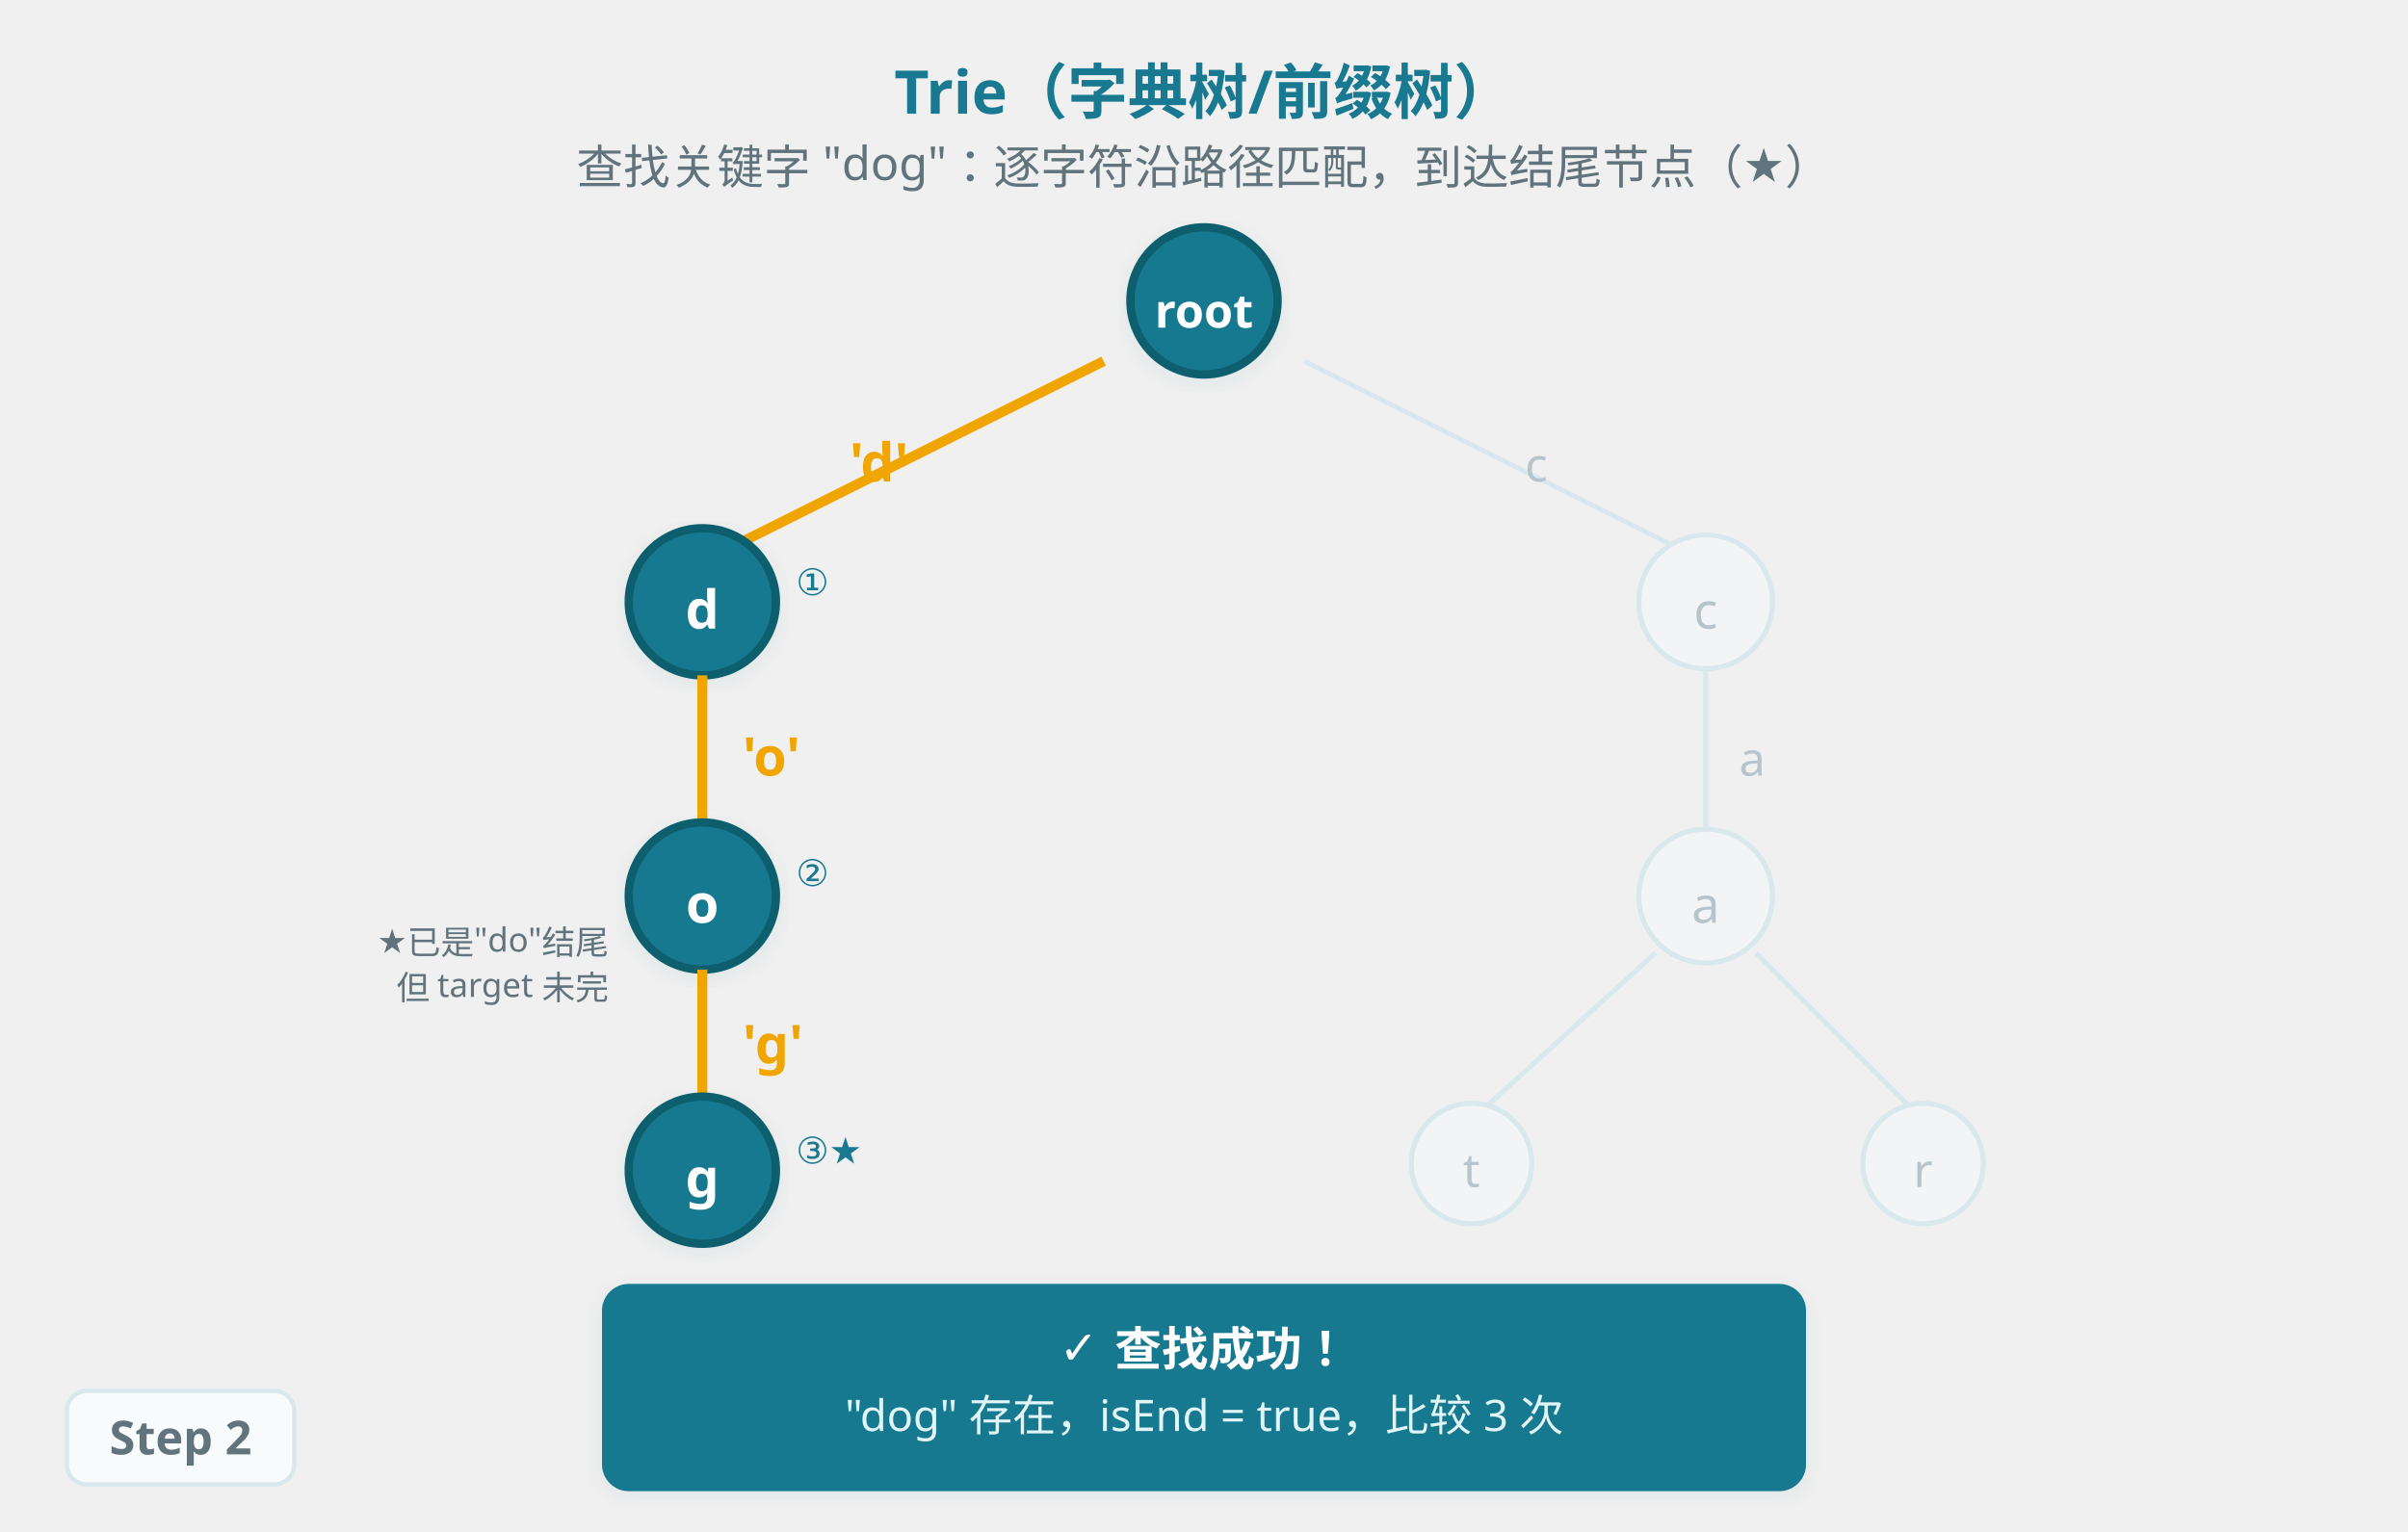
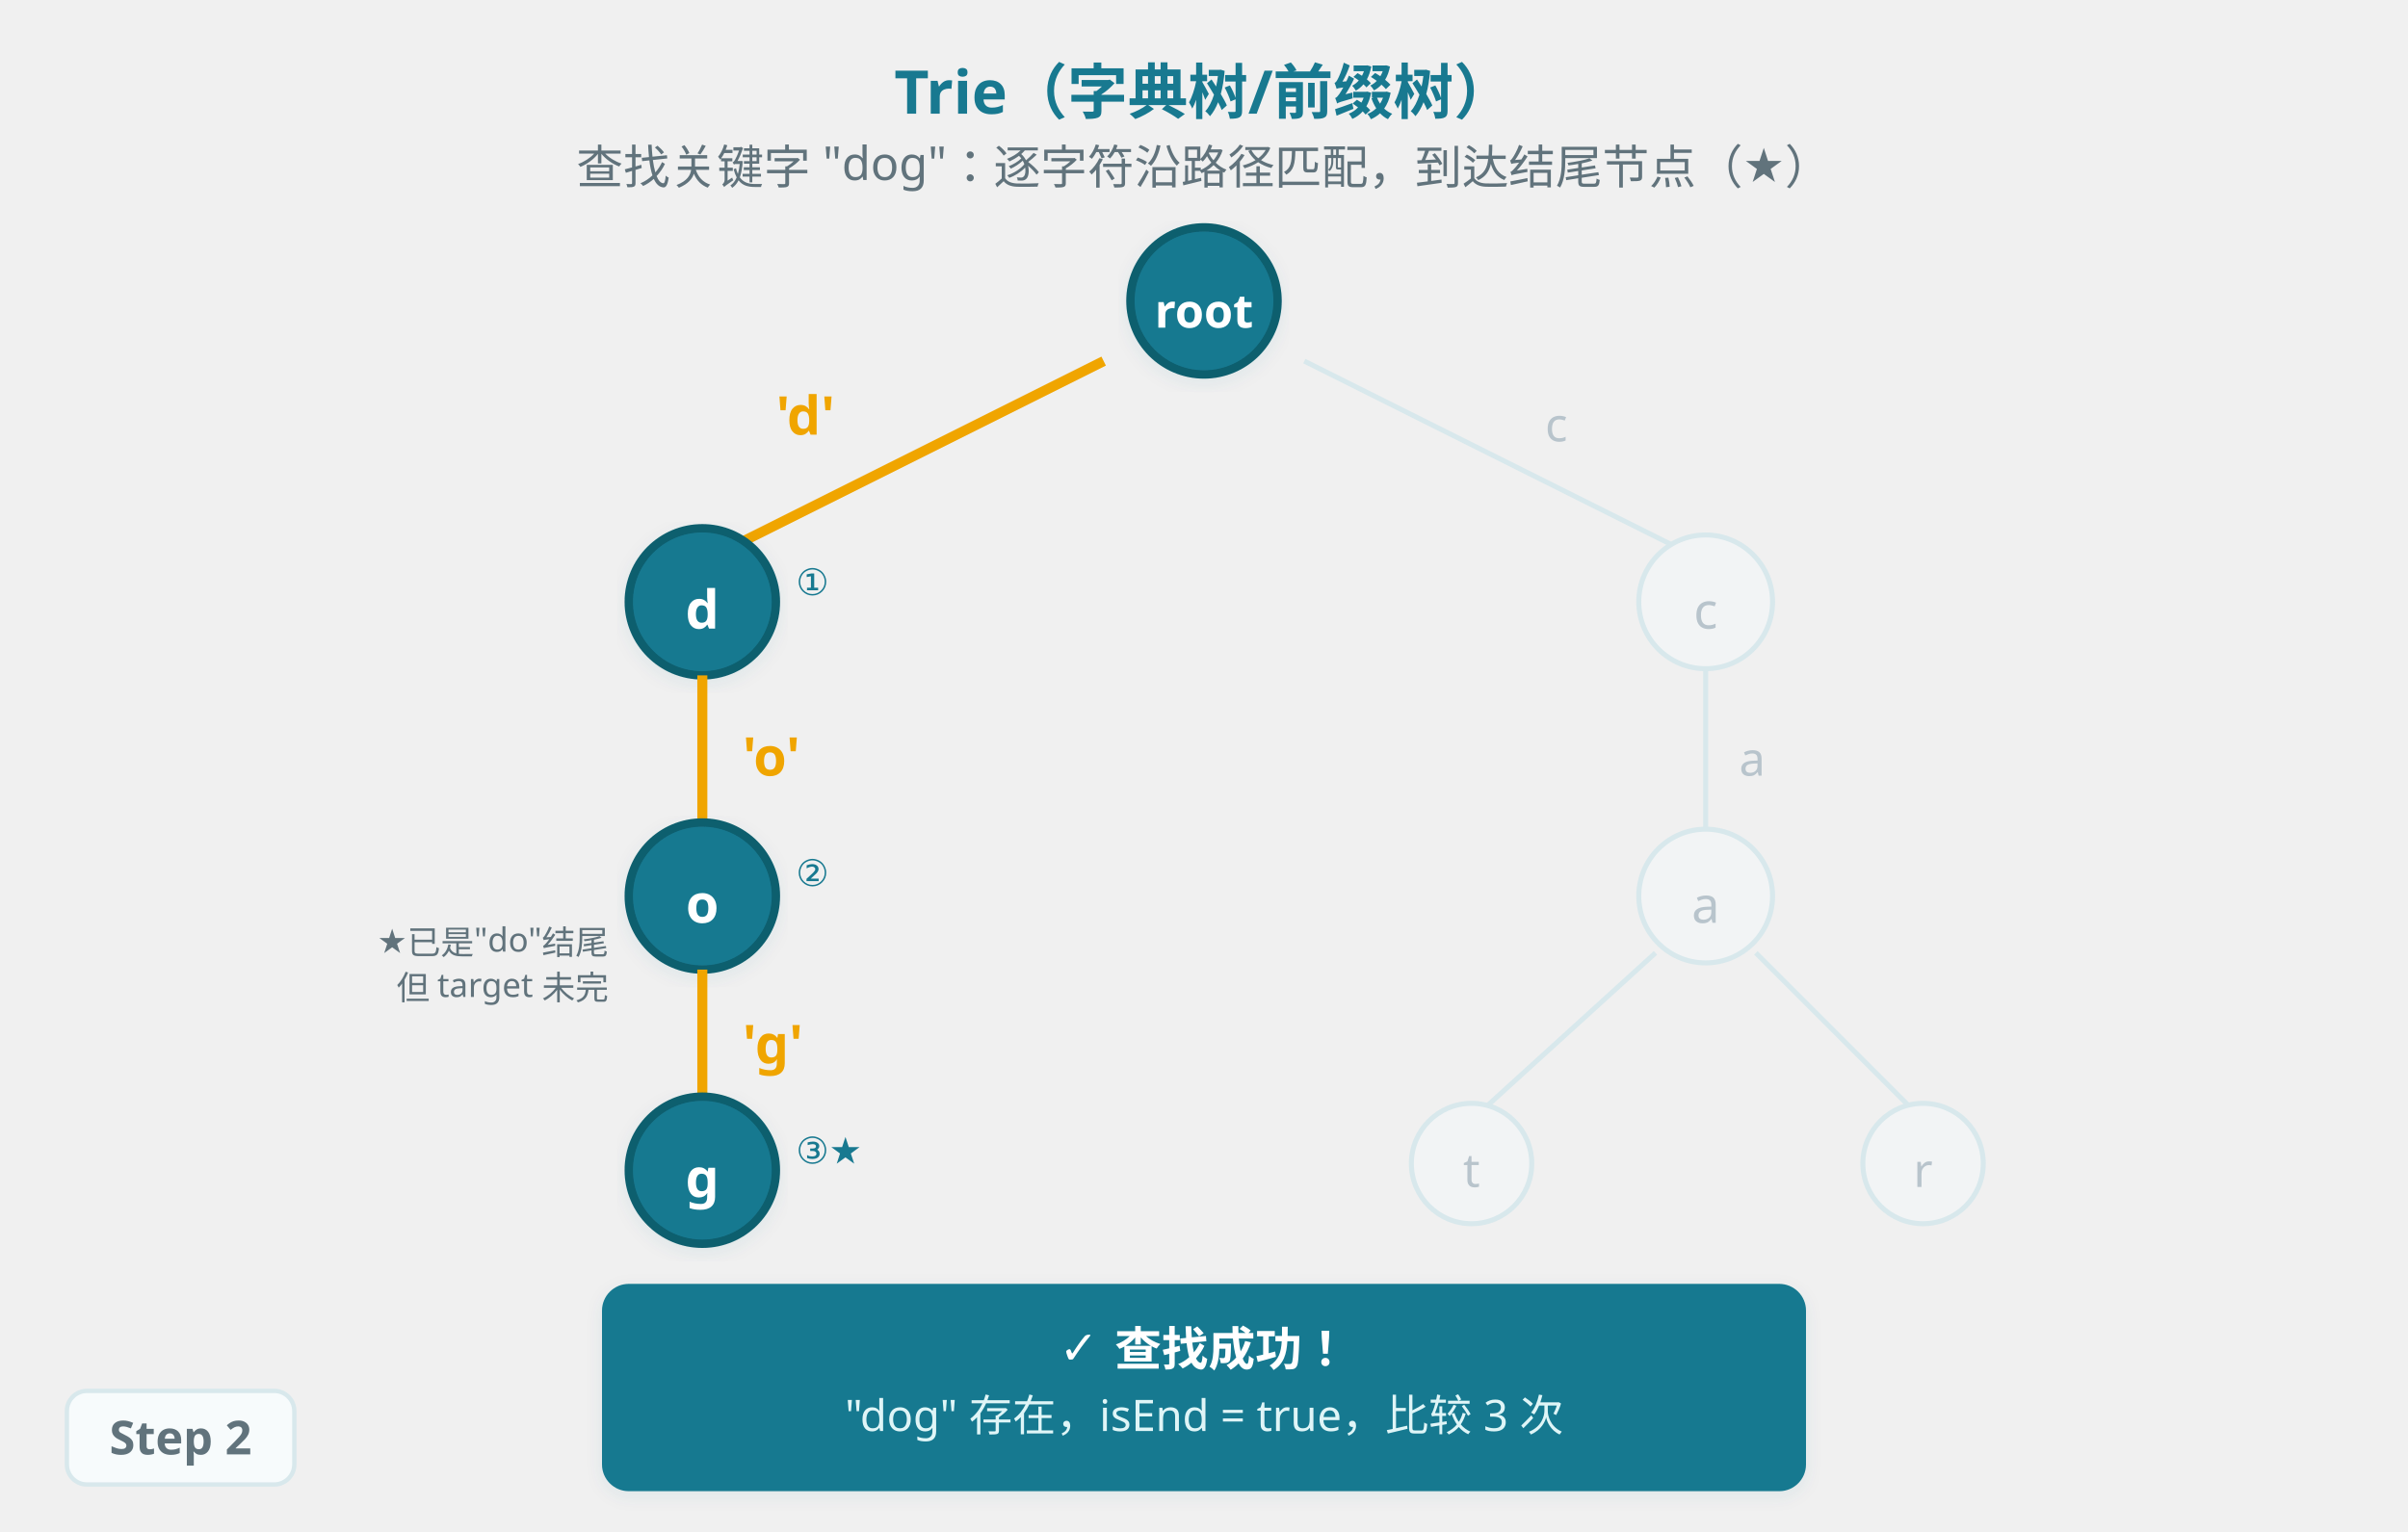
<svg xmlns="http://www.w3.org/2000/svg" viewBox="0 0 720 458" role="img" aria-label="Trie步骤2 - 查找dog">
  <defs>
    <filter id="sh" x="-8%" y="-8%" width="116%" height="120%">
      <feDropShadow dx="0" dy="1.5" stdDeviation="2.5" flood-color="#187990" flood-opacity=".08" />
    </filter>
  </defs>
  <text x="360" y="34" text-anchor="middle" font-family="'Microsoft YaHei',sans-serif" font-size="18" font-weight="700" fill="#187990">Trie（字典树/前缀树）</text>
  <text x="360" y="55" text-anchor="middle" font-family="'Microsoft YaHei',sans-serif" font-size="14" fill="#61737c">查找关键字 "dog"：逐字符沿路径匹配，到达结尾节点（★）</text>
  <circle cx="360" cy="90" r="22" fill="#187990" stroke="#0d5e6e" stroke-width="2.5" filter="url(#sh)" />
  <text x="360" y="98" text-anchor="middle" font-family="'Microsoft YaHei',sans-serif" font-size="14" font-weight="700" fill="#fff">root</text>
  <line x1="330" y1="108" x2="210" y2="168" stroke="#f0a500" stroke-width="3" />
-   <text x="254" y="144" font-family="'Microsoft YaHei',sans-serif" font-size="16" font-weight="700" fill="#f0a500">'d'</text>
+   <text x="232" y="130" font-family="'Microsoft YaHei',sans-serif" font-size="16" font-weight="700" fill="#f0a500">'d'</text>
  <line x1="390" y1="108" x2="510" y2="168" stroke="#d8e8ec" stroke-width="1.5" />
-   <text x="456" y="144" font-family="'Microsoft YaHei',sans-serif" font-size="14" fill="#b8c4cc">c</text>
+   <text x="462" y="132" font-family="'Microsoft YaHei',sans-serif" font-size="14" fill="#b8c4cc">c</text>
  <circle cx="210" cy="180" r="22" fill="#187990" stroke="#0d5e6e" stroke-width="2.5" filter="url(#sh)" />
  <text x="210" y="188" text-anchor="middle" font-family="'Microsoft YaHei',sans-serif" font-size="16" font-weight="700" fill="#fff">d</text>
  <text x="238" y="178" font-family="'Microsoft YaHei',sans-serif" font-size="11" fill="#187990">①</text>
  <circle cx="510" cy="180" r="20" fill="#f2f4f5" stroke="#d8e8ec" stroke-width="1.5" />
  <text x="510" y="188" text-anchor="middle" font-family="'Microsoft YaHei',sans-serif" font-size="15" fill="#b8c4cc">c</text>
  <line x1="210" y1="202" x2="210" y2="255" stroke="#f0a500" stroke-width="3" />
  <text x="222" y="232" font-family="'Microsoft YaHei',sans-serif" font-size="16" font-weight="700" fill="#f0a500">'o'</text>
  <line x1="510" y1="200" x2="510" y2="255" stroke="#d8e8ec" stroke-width="1.5" />
  <text x="520" y="232" font-family="'Microsoft YaHei',sans-serif" font-size="14" fill="#b8c4cc">a</text>
  <circle cx="210" cy="268" r="22" fill="#187990" stroke="#0d5e6e" stroke-width="2.5" filter="url(#sh)" />
  <text x="210" y="276" text-anchor="middle" font-family="'Microsoft YaHei',sans-serif" font-size="16" font-weight="700" fill="#fff">o</text>
  <text x="238" y="265" font-family="'Microsoft YaHei',sans-serif" font-size="11" fill="#187990">②</text>
  <text x="182" y="285" text-anchor="end" font-family="'Microsoft YaHei',sans-serif" font-size="10" fill="#61737c">★已是"do"结尾</text>
  <text x="182" y="299" text-anchor="end" font-family="'Microsoft YaHei',sans-serif" font-size="10" fill="#61737c">但 target 未完</text>
  <circle cx="510" cy="268" r="20" fill="#f2f4f5" stroke="#d8e8ec" stroke-width="1.5" />
  <text x="510" y="276" text-anchor="middle" font-family="'Microsoft YaHei',sans-serif" font-size="15" fill="#b8c4cc">a</text>
  <line x1="210" y1="290" x2="210" y2="338" stroke="#f0a500" stroke-width="3" />
  <text x="222" y="318" font-family="'Microsoft YaHei',sans-serif" font-size="16" font-weight="700" fill="#f0a500">'g'</text>
  <line x1="495" y1="285" x2="440" y2="335" stroke="#d8e8ec" stroke-width="1.5" />
  <line x1="525" y1="285" x2="575" y2="335" stroke="#d8e8ec" stroke-width="1.5" />
  <circle cx="210" cy="350" r="22" fill="#187990" stroke="#0d5e6e" stroke-width="2.5" filter="url(#sh)" />
  <text x="210" y="358" text-anchor="middle" font-family="'Microsoft YaHei',sans-serif" font-size="16" font-weight="700" fill="#fff">g</text>
  <text x="238" y="348" font-family="'Microsoft YaHei',sans-serif" font-size="11" fill="#187990">③★</text>
  <circle cx="440" cy="348" r="18" fill="#f2f4f5" stroke="#d8e8ec" stroke-width="1.5" />
  <text x="440" y="355" text-anchor="middle" font-family="'Microsoft YaHei',sans-serif" font-size="14" fill="#b8c4cc">t</text>
  <circle cx="575" cy="348" r="18" fill="#f2f4f5" stroke="#d8e8ec" stroke-width="1.5" />
  <text x="575" y="355" text-anchor="middle" font-family="'Microsoft YaHei',sans-serif" font-size="14" fill="#b8c4cc">r</text>
  <rect x="180" y="384" width="360" height="62" rx="8" fill="#187990" filter="url(#sh)" />
  <text x="360" y="408" text-anchor="middle" font-family="'Microsoft YaHei',sans-serif" font-size="14" font-weight="700" fill="#fff">✓ 查找成功！</text>
  <text x="360" y="428" text-anchor="middle" font-family="'Microsoft YaHei',sans-serif" font-size="13" fill="#dff5f7">"dog" 存在，isEnd = true，比较 3 次</text>
  <rect x="20" y="416" width="68" height="28" rx="6" fill="#f7fbfc" stroke="#d8e8ec" stroke-width="1.3" />
  <text x="54" y="435" text-anchor="middle" font-family="'Microsoft YaHei',sans-serif" font-size="14" font-weight="700" fill="#61737c">Step 2</text>
</svg>
